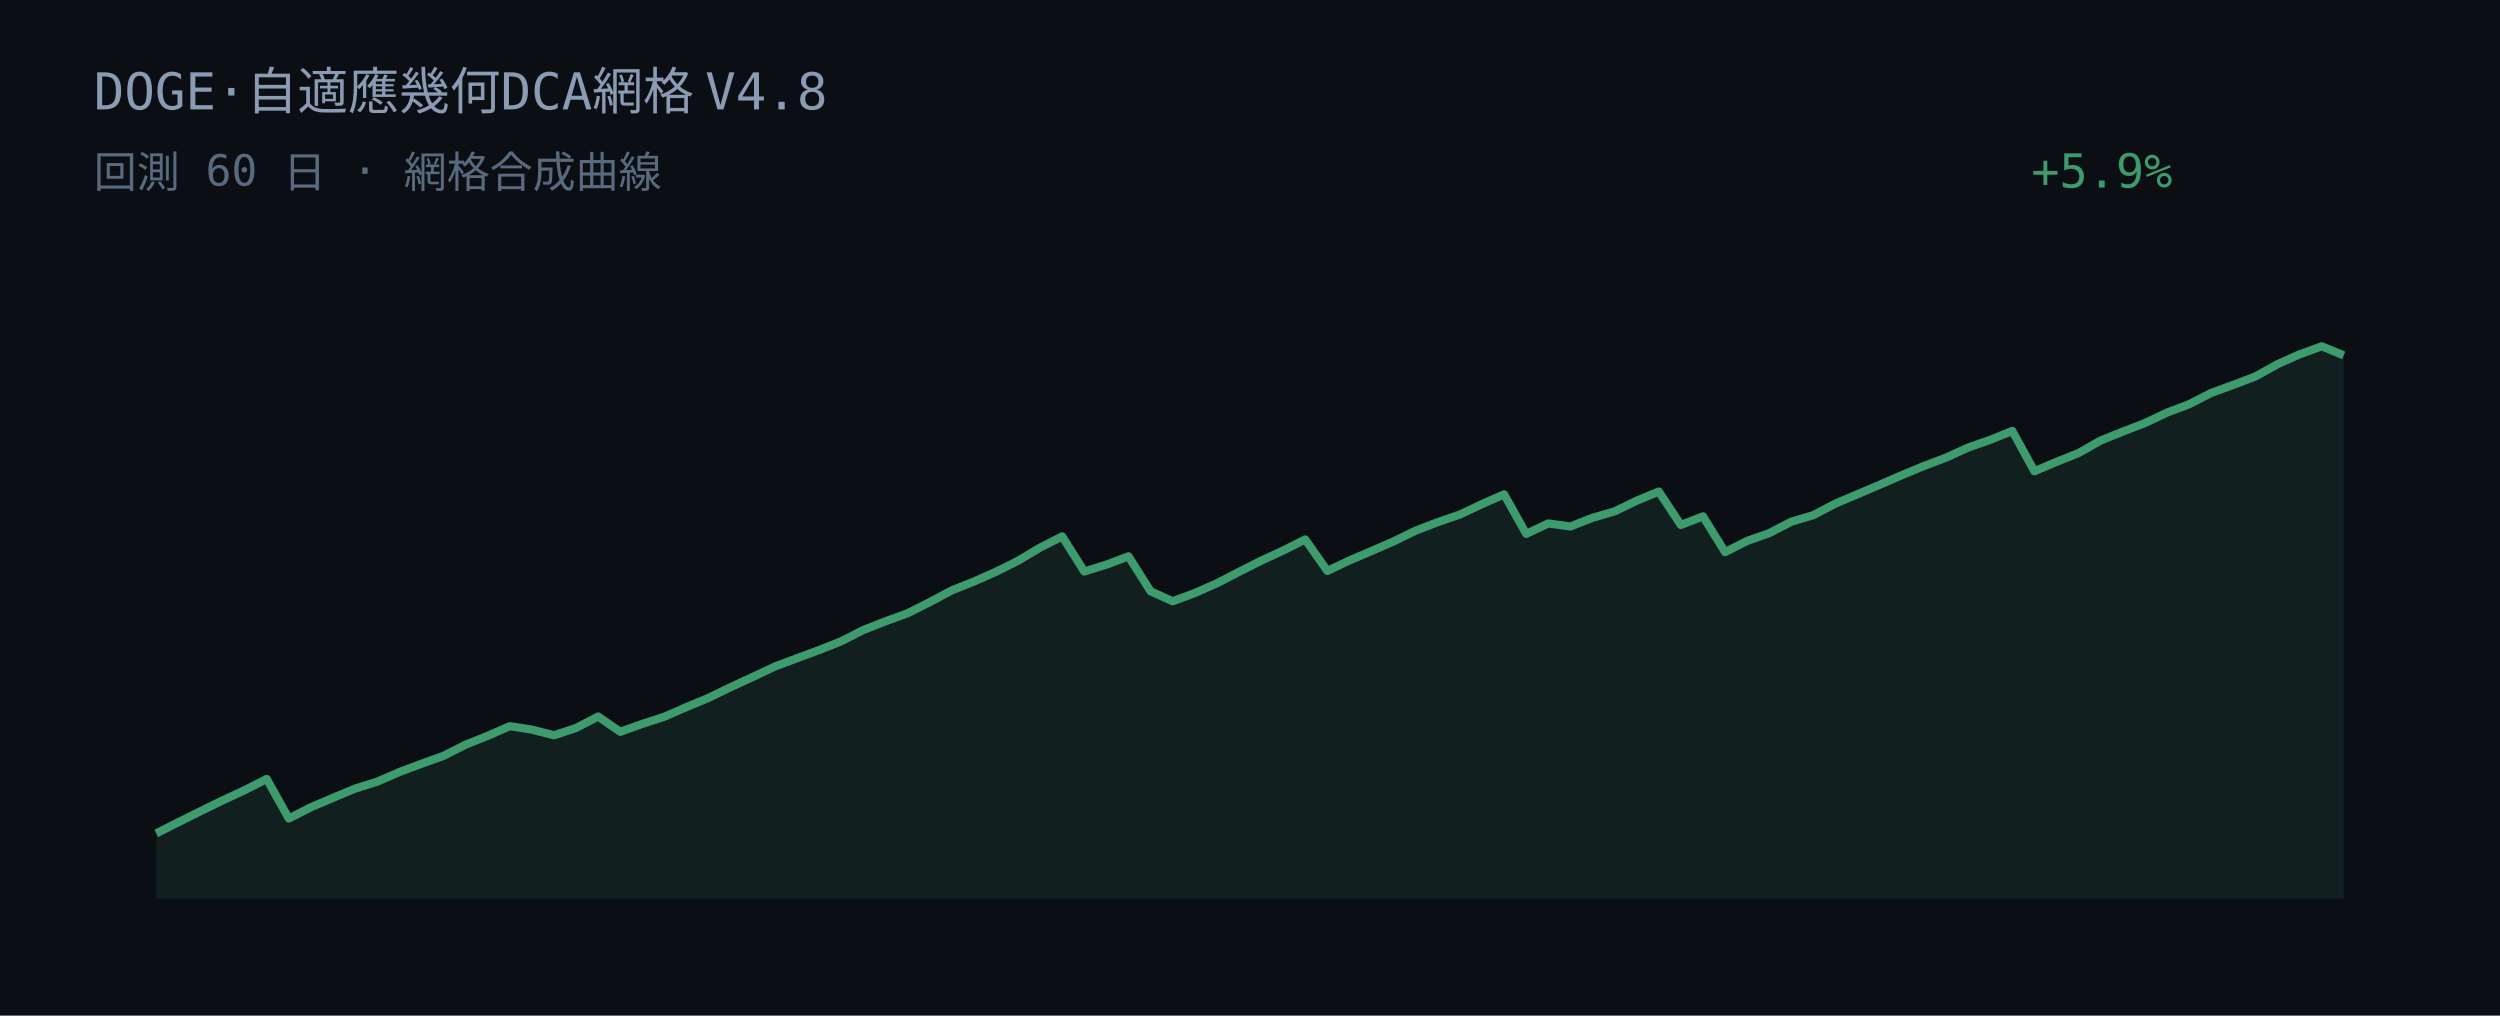
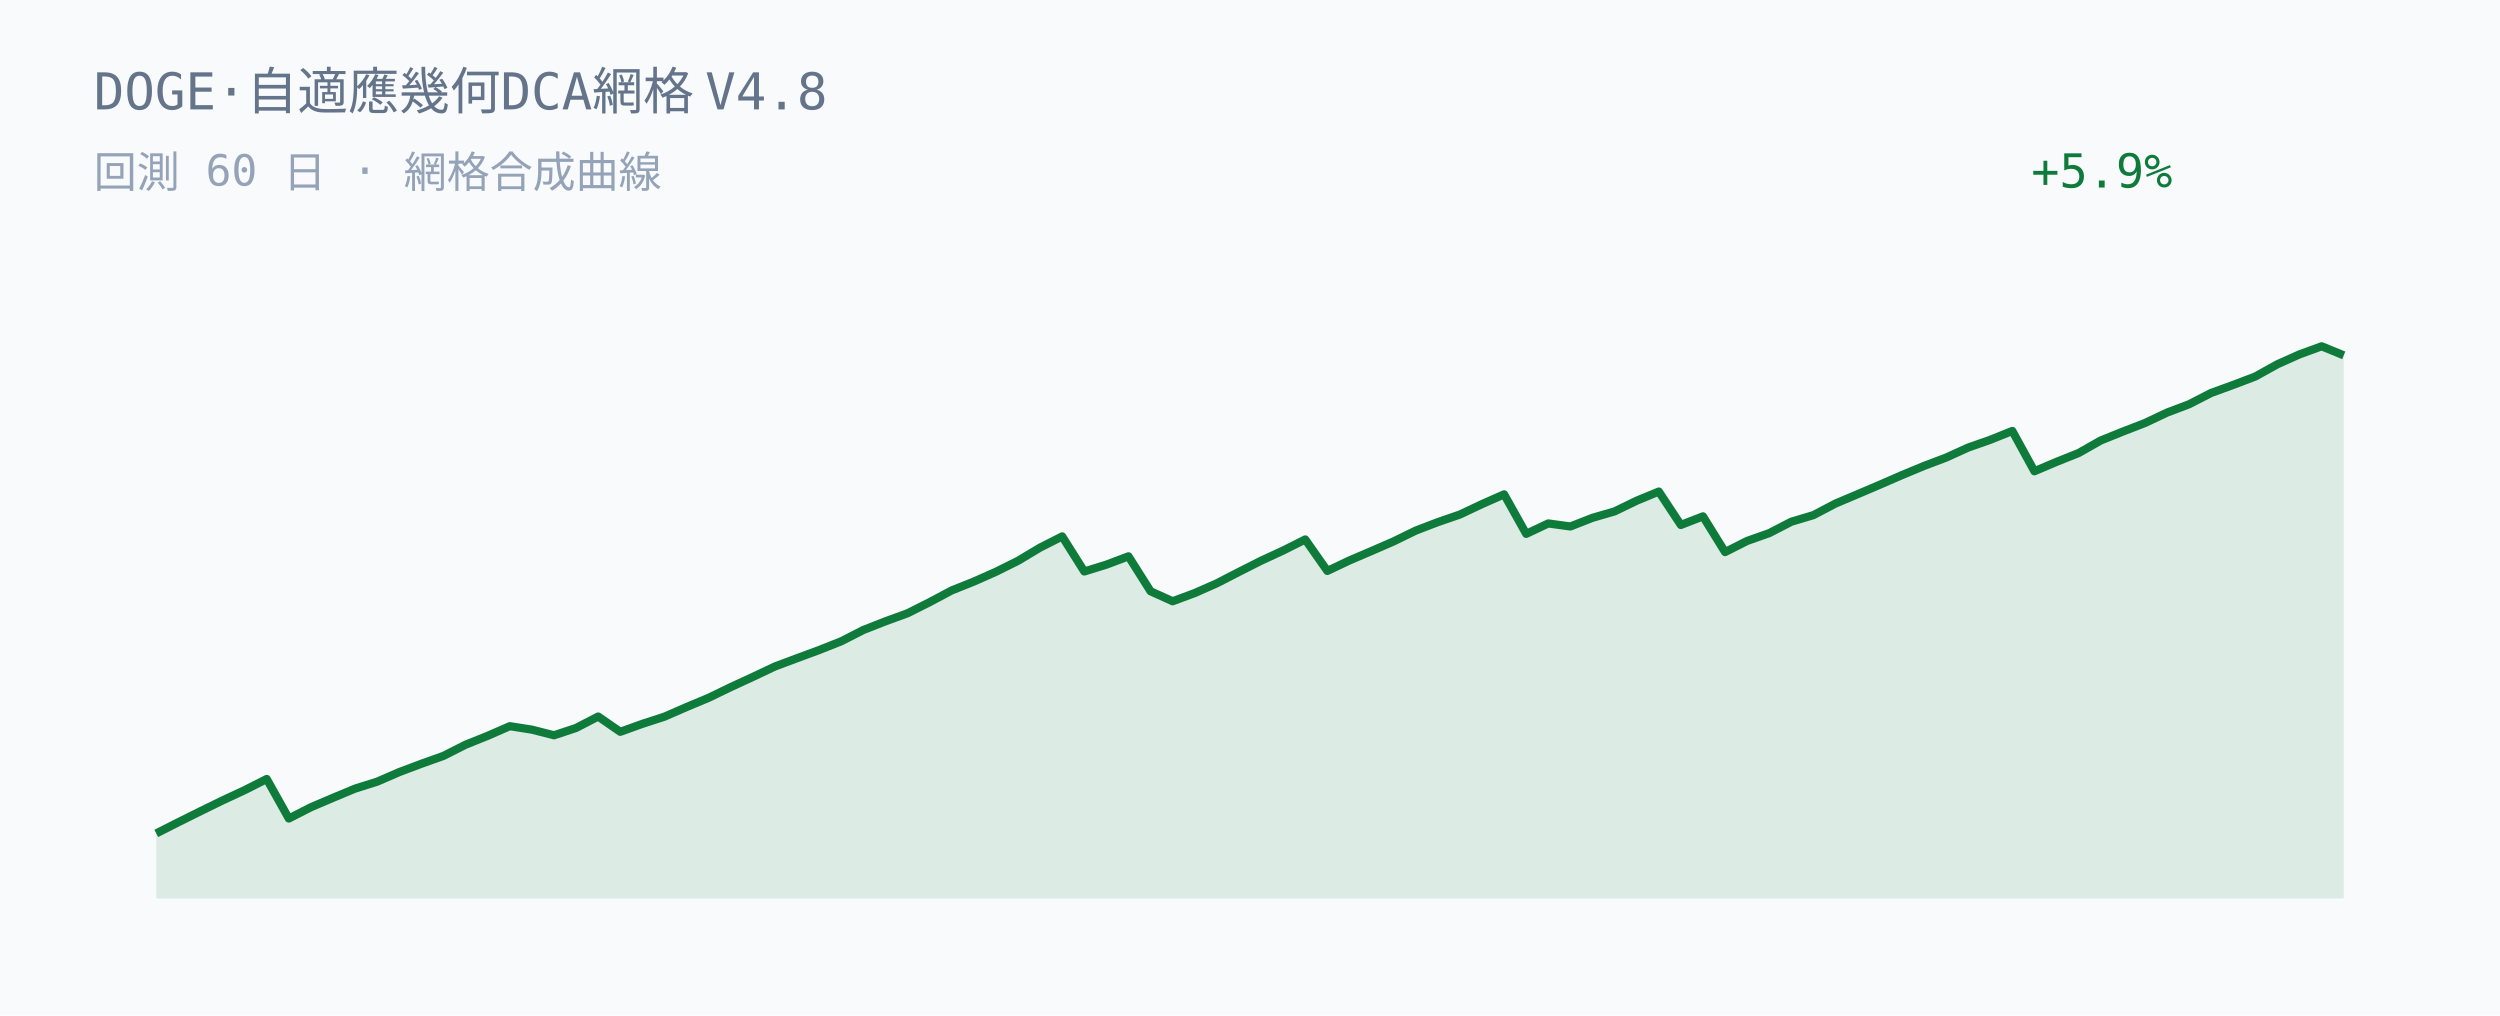
<svg xmlns="http://www.w3.org/2000/svg" width="640" height="260" viewBox="0 0 640 260">
-   <rect width="640" height="260" fill="#0b0f14" />
-   <text x="24" y="28" fill="#8b9bb4" font-family="JetBrains Mono, Consolas, monospace" font-size="13">DOGE·自適應幾何DCA網格 V4.8</text>
-   <text x="24" y="48" fill="#5a6a7e" font-family="JetBrains Mono, Consolas, monospace" font-size="11">回測 60 日 · 網格合成曲線</text>
-   <text x="520" y="48" fill="#3d9b6e" font-family="JetBrains Mono, Consolas, monospace" font-size="12">+5.9%</text>
-   <polygon points="40.00,230.00 40.00,213.35 45.66,210.49 51.31,207.68 56.97,204.91 62.63,202.28 68.28,199.42 73.94,209.54 79.60,206.65 85.25,204.24 90.91,201.88 96.57,200.10 102.22,197.65 107.88,195.52 113.54,193.50 119.19,190.64 124.85,188.37 130.51,185.90 136.16,186.79 141.82,188.23 147.47,186.36 153.13,183.43 158.79,187.34 164.44,185.31 170.10,183.47 175.76,181.00 181.41,178.64 187.07,175.90 192.73,173.29 198.38,170.62 204.04,168.50 209.70,166.41 215.35,164.17 221.01,161.28 226.67,159.06 232.32,157.00 237.98,154.16 243.64,151.15 249.29,148.89 254.95,146.38 260.61,143.57 266.26,140.19 271.92,137.32 277.58,146.30 283.23,144.55 288.89,142.42 294.55,151.37 300.20,153.92 305.86,151.82 311.52,149.32 317.17,146.41 322.83,143.55 328.48,140.94 334.14,138.10 339.80,146.16 345.45,143.48 351.11,141.06 356.77,138.60 362.42,135.84 368.08,133.67 373.74,131.72 379.39,129.05 385.05,126.55 390.71,136.67 396.36,134.00 402.02,134.78 407.68,132.56 413.33,130.92 418.99,128.18 424.65,125.84 430.30,134.39 435.96,132.19 441.62,141.33 447.27,138.48 452.93,136.48 458.59,133.56 464.24,131.87 469.90,128.90 475.56,126.51 481.21,124.10 486.87,121.64 492.53,119.29 498.18,117.15 503.84,114.58 509.49,112.60 515.15,110.32 520.81,120.64 526.46,118.24 532.12,115.98 537.78,112.77 543.43,110.49 549.09,108.30 554.75,105.63 560.40,103.49 566.06,100.59 571.72,98.53 577.37,96.38 583.03,93.24 588.69,90.71 594.34,88.65 600.00,90.97 600.00,230.00" fill="#3d9b6e" fill-opacity="0.12" />
-   <polyline points="40.00,213.35 45.66,210.49 51.31,207.68 56.97,204.91 62.63,202.28 68.28,199.42 73.94,209.54 79.60,206.65 85.25,204.24 90.91,201.88 96.57,200.10 102.22,197.65 107.88,195.52 113.54,193.50 119.19,190.64 124.85,188.37 130.51,185.90 136.16,186.79 141.82,188.23 147.47,186.36 153.13,183.43 158.79,187.34 164.44,185.31 170.10,183.47 175.76,181.00 181.41,178.64 187.07,175.90 192.73,173.29 198.38,170.62 204.04,168.50 209.70,166.41 215.35,164.17 221.01,161.28 226.67,159.06 232.32,157.00 237.98,154.16 243.64,151.15 249.29,148.89 254.95,146.38 260.61,143.57 266.26,140.19 271.92,137.32 277.58,146.30 283.23,144.55 288.89,142.42 294.55,151.37 300.20,153.92 305.86,151.82 311.52,149.32 317.17,146.41 322.83,143.55 328.48,140.94 334.14,138.10 339.80,146.16 345.45,143.48 351.11,141.06 356.77,138.60 362.42,135.84 368.08,133.67 373.74,131.72 379.39,129.05 385.05,126.55 390.71,136.67 396.36,134.00 402.02,134.78 407.68,132.56 413.33,130.92 418.99,128.18 424.65,125.84 430.30,134.39 435.96,132.19 441.62,141.33 447.27,138.48 452.93,136.48 458.59,133.56 464.24,131.87 469.90,128.90 475.56,126.51 481.21,124.10 486.87,121.64 492.53,119.29 498.18,117.15 503.84,114.58 509.49,112.60 515.15,110.32 520.81,120.64 526.46,118.24 532.12,115.98 537.78,112.77 543.43,110.49 549.09,108.30 554.75,105.63 560.40,103.49 566.06,100.59 571.72,98.53 577.37,96.38 583.03,93.24 588.69,90.71 594.34,88.65 600.00,90.97" fill="none" stroke="#3d9b6e" stroke-width="2.1" stroke-linejoin="round" />
+   <rect width="640" height="260" fill="#f8fafc" />
+   <text x="24" y="28" fill="#64748b" font-family="JetBrains Mono, Consolas, monospace" font-size="13">DOGE·自適應幾何DCA網格 V4.8</text>
+   <text x="24" y="48" fill="#94a3b8" font-family="JetBrains Mono, Consolas, monospace" font-size="11">回測 60 日 · 網格合成曲線</text>
+   <text x="520" y="48" fill="#0f7b3a" font-family="JetBrains Mono, Consolas, monospace" font-size="12">+5.9%</text>
+   <polygon points="40.00,230.00 40.00,213.35 45.66,210.49 51.31,207.68 56.97,204.91 62.63,202.28 68.28,199.42 73.94,209.54 79.60,206.65 85.25,204.24 90.91,201.88 96.57,200.10 102.22,197.65 107.88,195.52 113.54,193.50 119.19,190.64 124.85,188.37 130.51,185.90 136.16,186.79 141.82,188.23 147.47,186.36 153.13,183.43 158.79,187.34 164.44,185.31 170.10,183.47 175.76,181.00 181.41,178.64 187.07,175.90 192.73,173.29 198.38,170.62 204.04,168.50 209.70,166.41 215.35,164.17 221.01,161.28 226.67,159.06 232.32,157.00 237.98,154.16 243.64,151.15 249.29,148.89 254.95,146.38 260.61,143.57 266.26,140.19 271.92,137.32 277.58,146.30 283.23,144.55 288.89,142.42 294.55,151.37 300.20,153.92 305.86,151.82 311.52,149.32 317.17,146.41 322.83,143.55 328.48,140.94 334.14,138.10 339.80,146.16 345.45,143.48 351.11,141.06 356.77,138.60 362.42,135.84 368.08,133.67 373.74,131.72 379.39,129.05 385.05,126.55 390.71,136.67 396.36,134.00 402.02,134.78 407.68,132.56 413.33,130.92 418.99,128.18 424.65,125.84 430.30,134.39 435.96,132.19 441.62,141.33 447.27,138.48 452.93,136.48 458.59,133.56 464.24,131.87 469.90,128.90 475.56,126.51 481.21,124.10 486.87,121.64 492.53,119.29 498.18,117.15 503.84,114.58 509.49,112.60 515.15,110.32 520.81,120.64 526.46,118.24 532.12,115.98 537.78,112.77 543.43,110.49 549.09,108.30 554.75,105.63 560.40,103.49 566.06,100.59 571.72,98.53 577.37,96.38 583.03,93.24 588.69,90.71 594.34,88.65 600.00,90.97 600.00,230.00" fill="#0f7b3a" fill-opacity="0.12" />
+   <polyline points="40.00,213.35 45.66,210.49 51.31,207.68 56.97,204.91 62.63,202.28 68.28,199.42 73.94,209.54 79.60,206.65 85.25,204.24 90.91,201.88 96.57,200.10 102.22,197.65 107.88,195.52 113.54,193.50 119.19,190.64 124.85,188.37 130.51,185.90 136.16,186.79 141.82,188.23 147.47,186.36 153.13,183.43 158.79,187.34 164.44,185.31 170.10,183.47 175.76,181.00 181.41,178.64 187.07,175.90 192.73,173.29 198.38,170.62 204.04,168.50 209.70,166.41 215.35,164.17 221.01,161.28 226.67,159.06 232.32,157.00 237.98,154.16 243.64,151.15 249.29,148.89 254.95,146.38 260.61,143.57 266.26,140.19 271.92,137.32 277.58,146.30 283.23,144.55 288.89,142.42 294.55,151.37 300.20,153.92 305.86,151.82 311.52,149.32 317.17,146.41 322.83,143.55 328.48,140.94 334.14,138.10 339.80,146.16 345.45,143.48 351.11,141.06 356.77,138.60 362.42,135.84 368.08,133.67 373.74,131.72 379.39,129.05 385.05,126.55 390.71,136.67 396.36,134.00 402.02,134.78 407.68,132.56 413.33,130.92 418.99,128.18 424.65,125.84 430.30,134.39 435.96,132.19 441.62,141.33 447.27,138.48 452.93,136.48 458.59,133.56 464.24,131.87 469.90,128.90 475.56,126.51 481.21,124.10 486.87,121.64 492.53,119.29 498.18,117.15 503.84,114.58 509.49,112.60 515.15,110.32 520.81,120.64 526.46,118.24 532.12,115.98 537.78,112.77 543.43,110.49 549.09,108.30 554.75,105.63 560.40,103.49 566.06,100.59 571.72,98.53 577.37,96.38 583.03,93.24 588.69,90.71 594.34,88.65 600.00,90.97" fill="none" stroke="#0f7b3a" stroke-width="2.1" stroke-linejoin="round" />
</svg>
